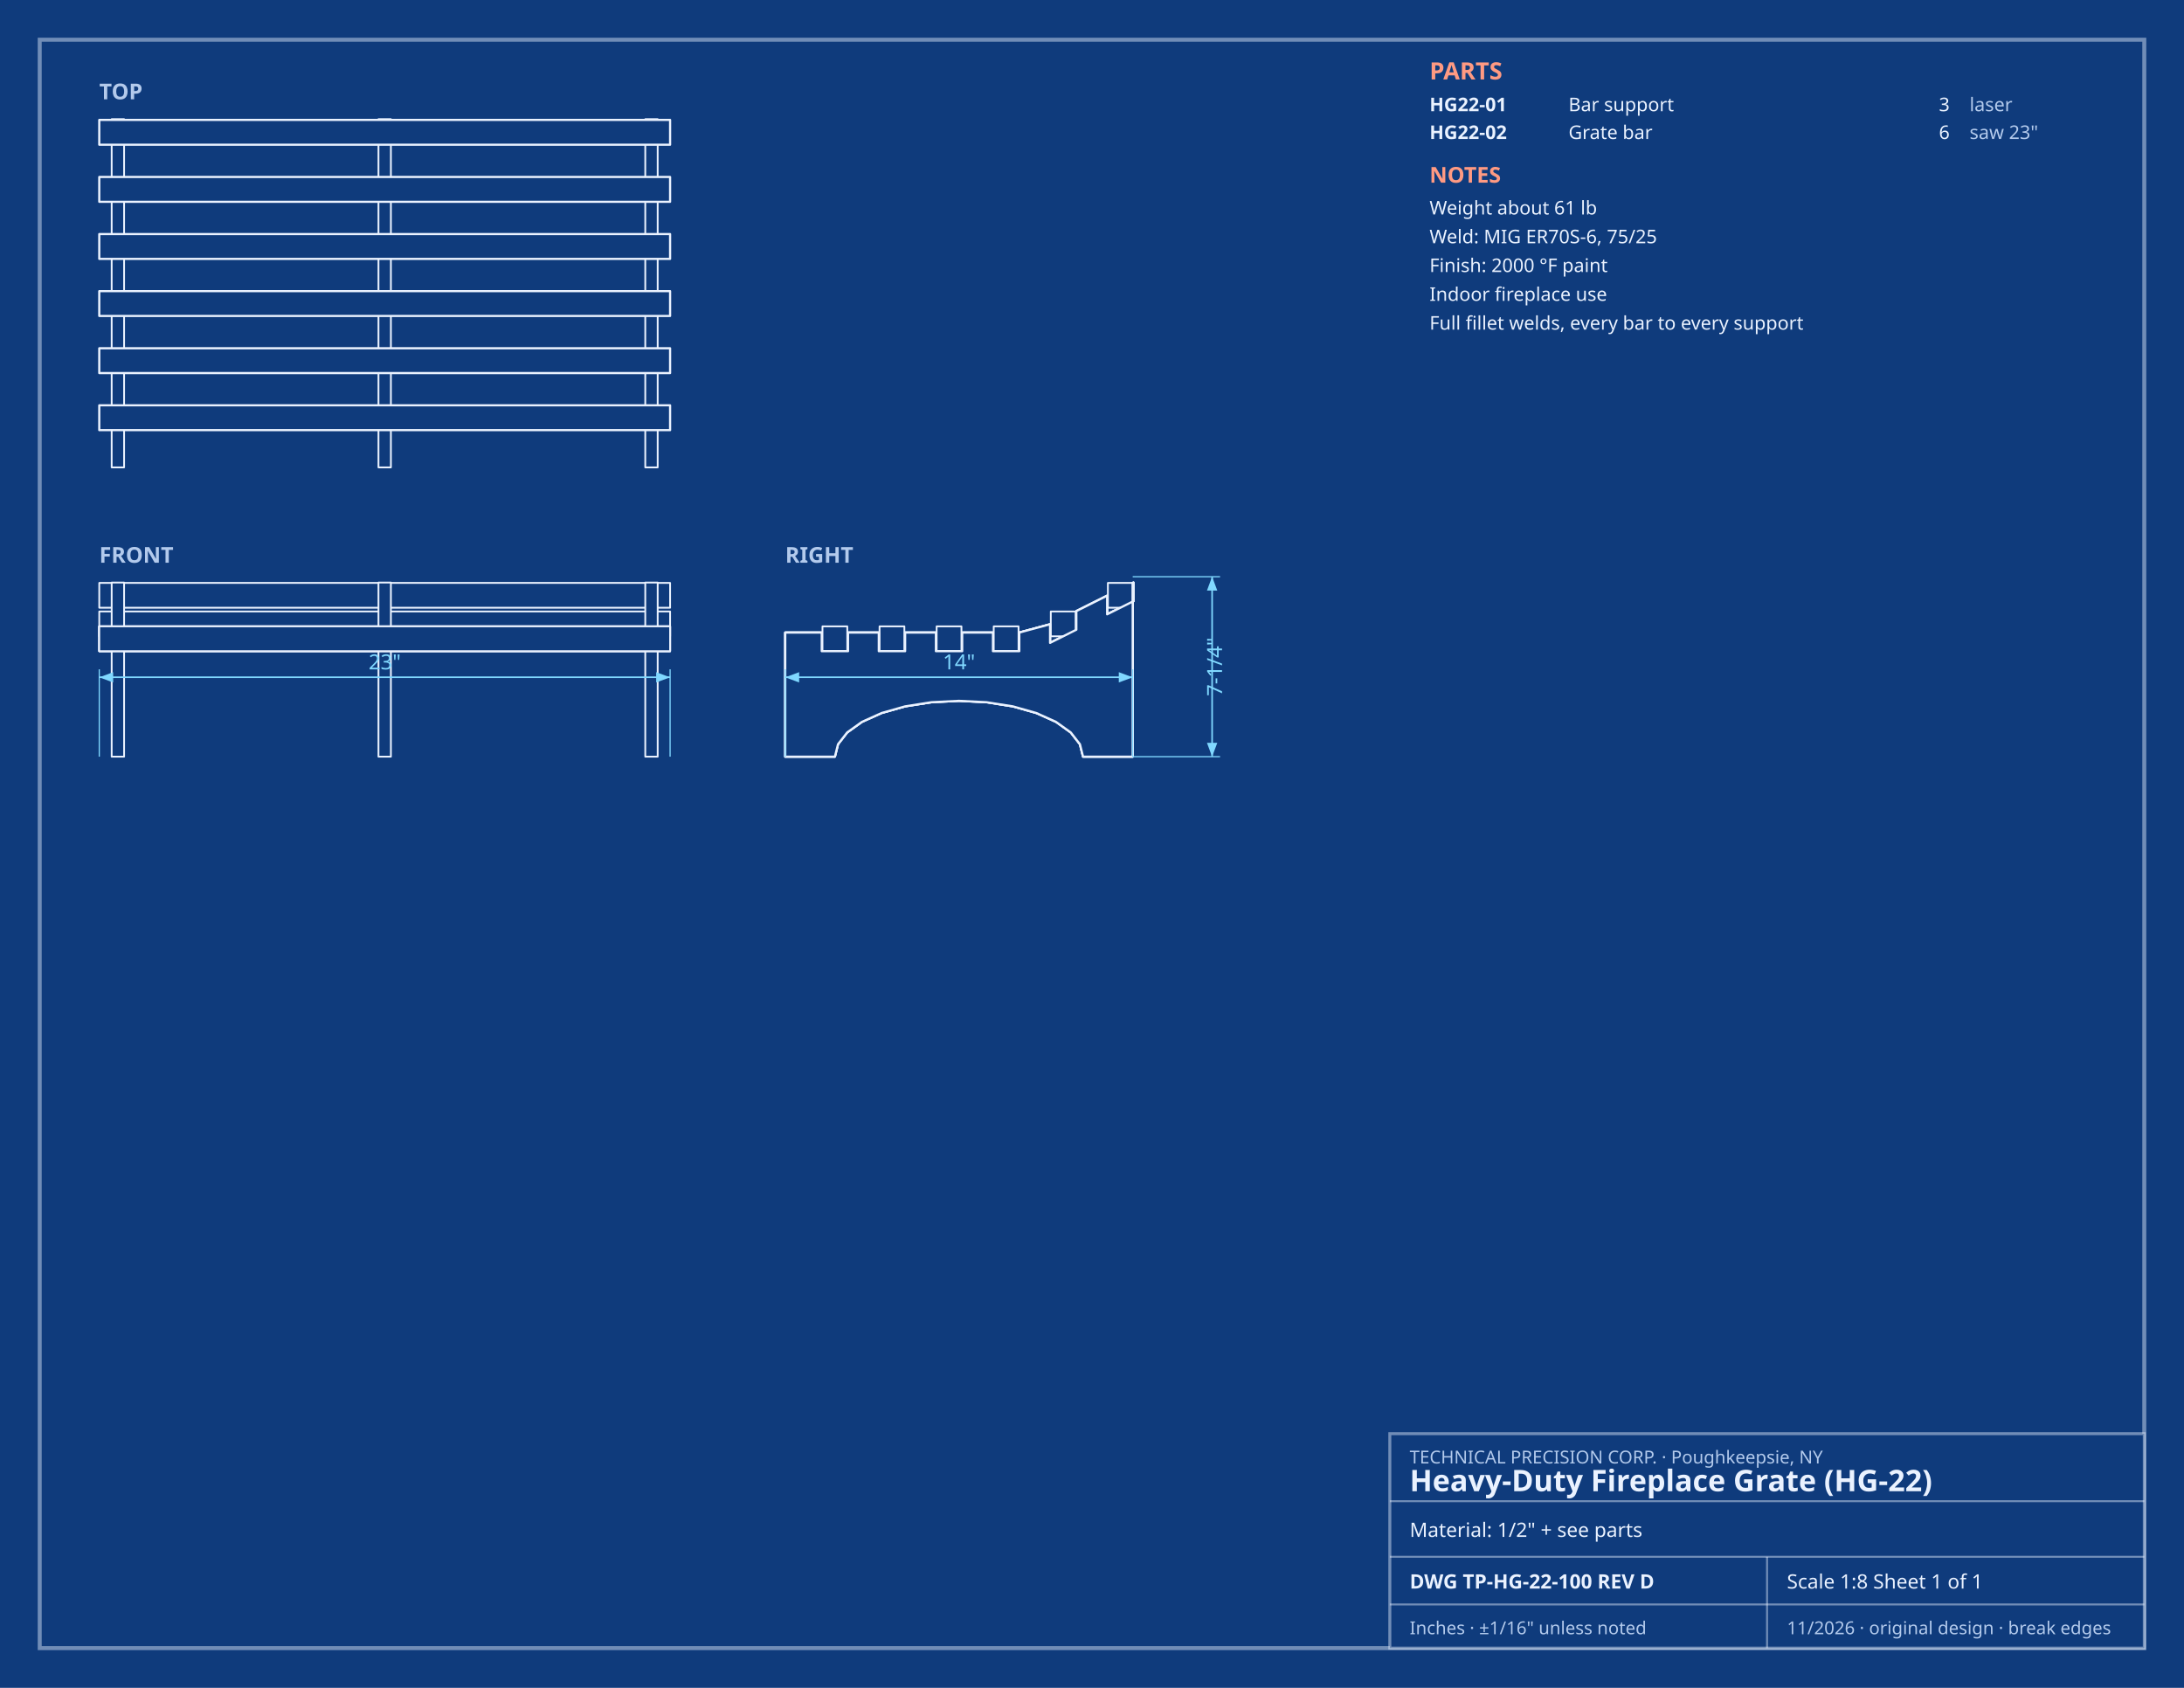
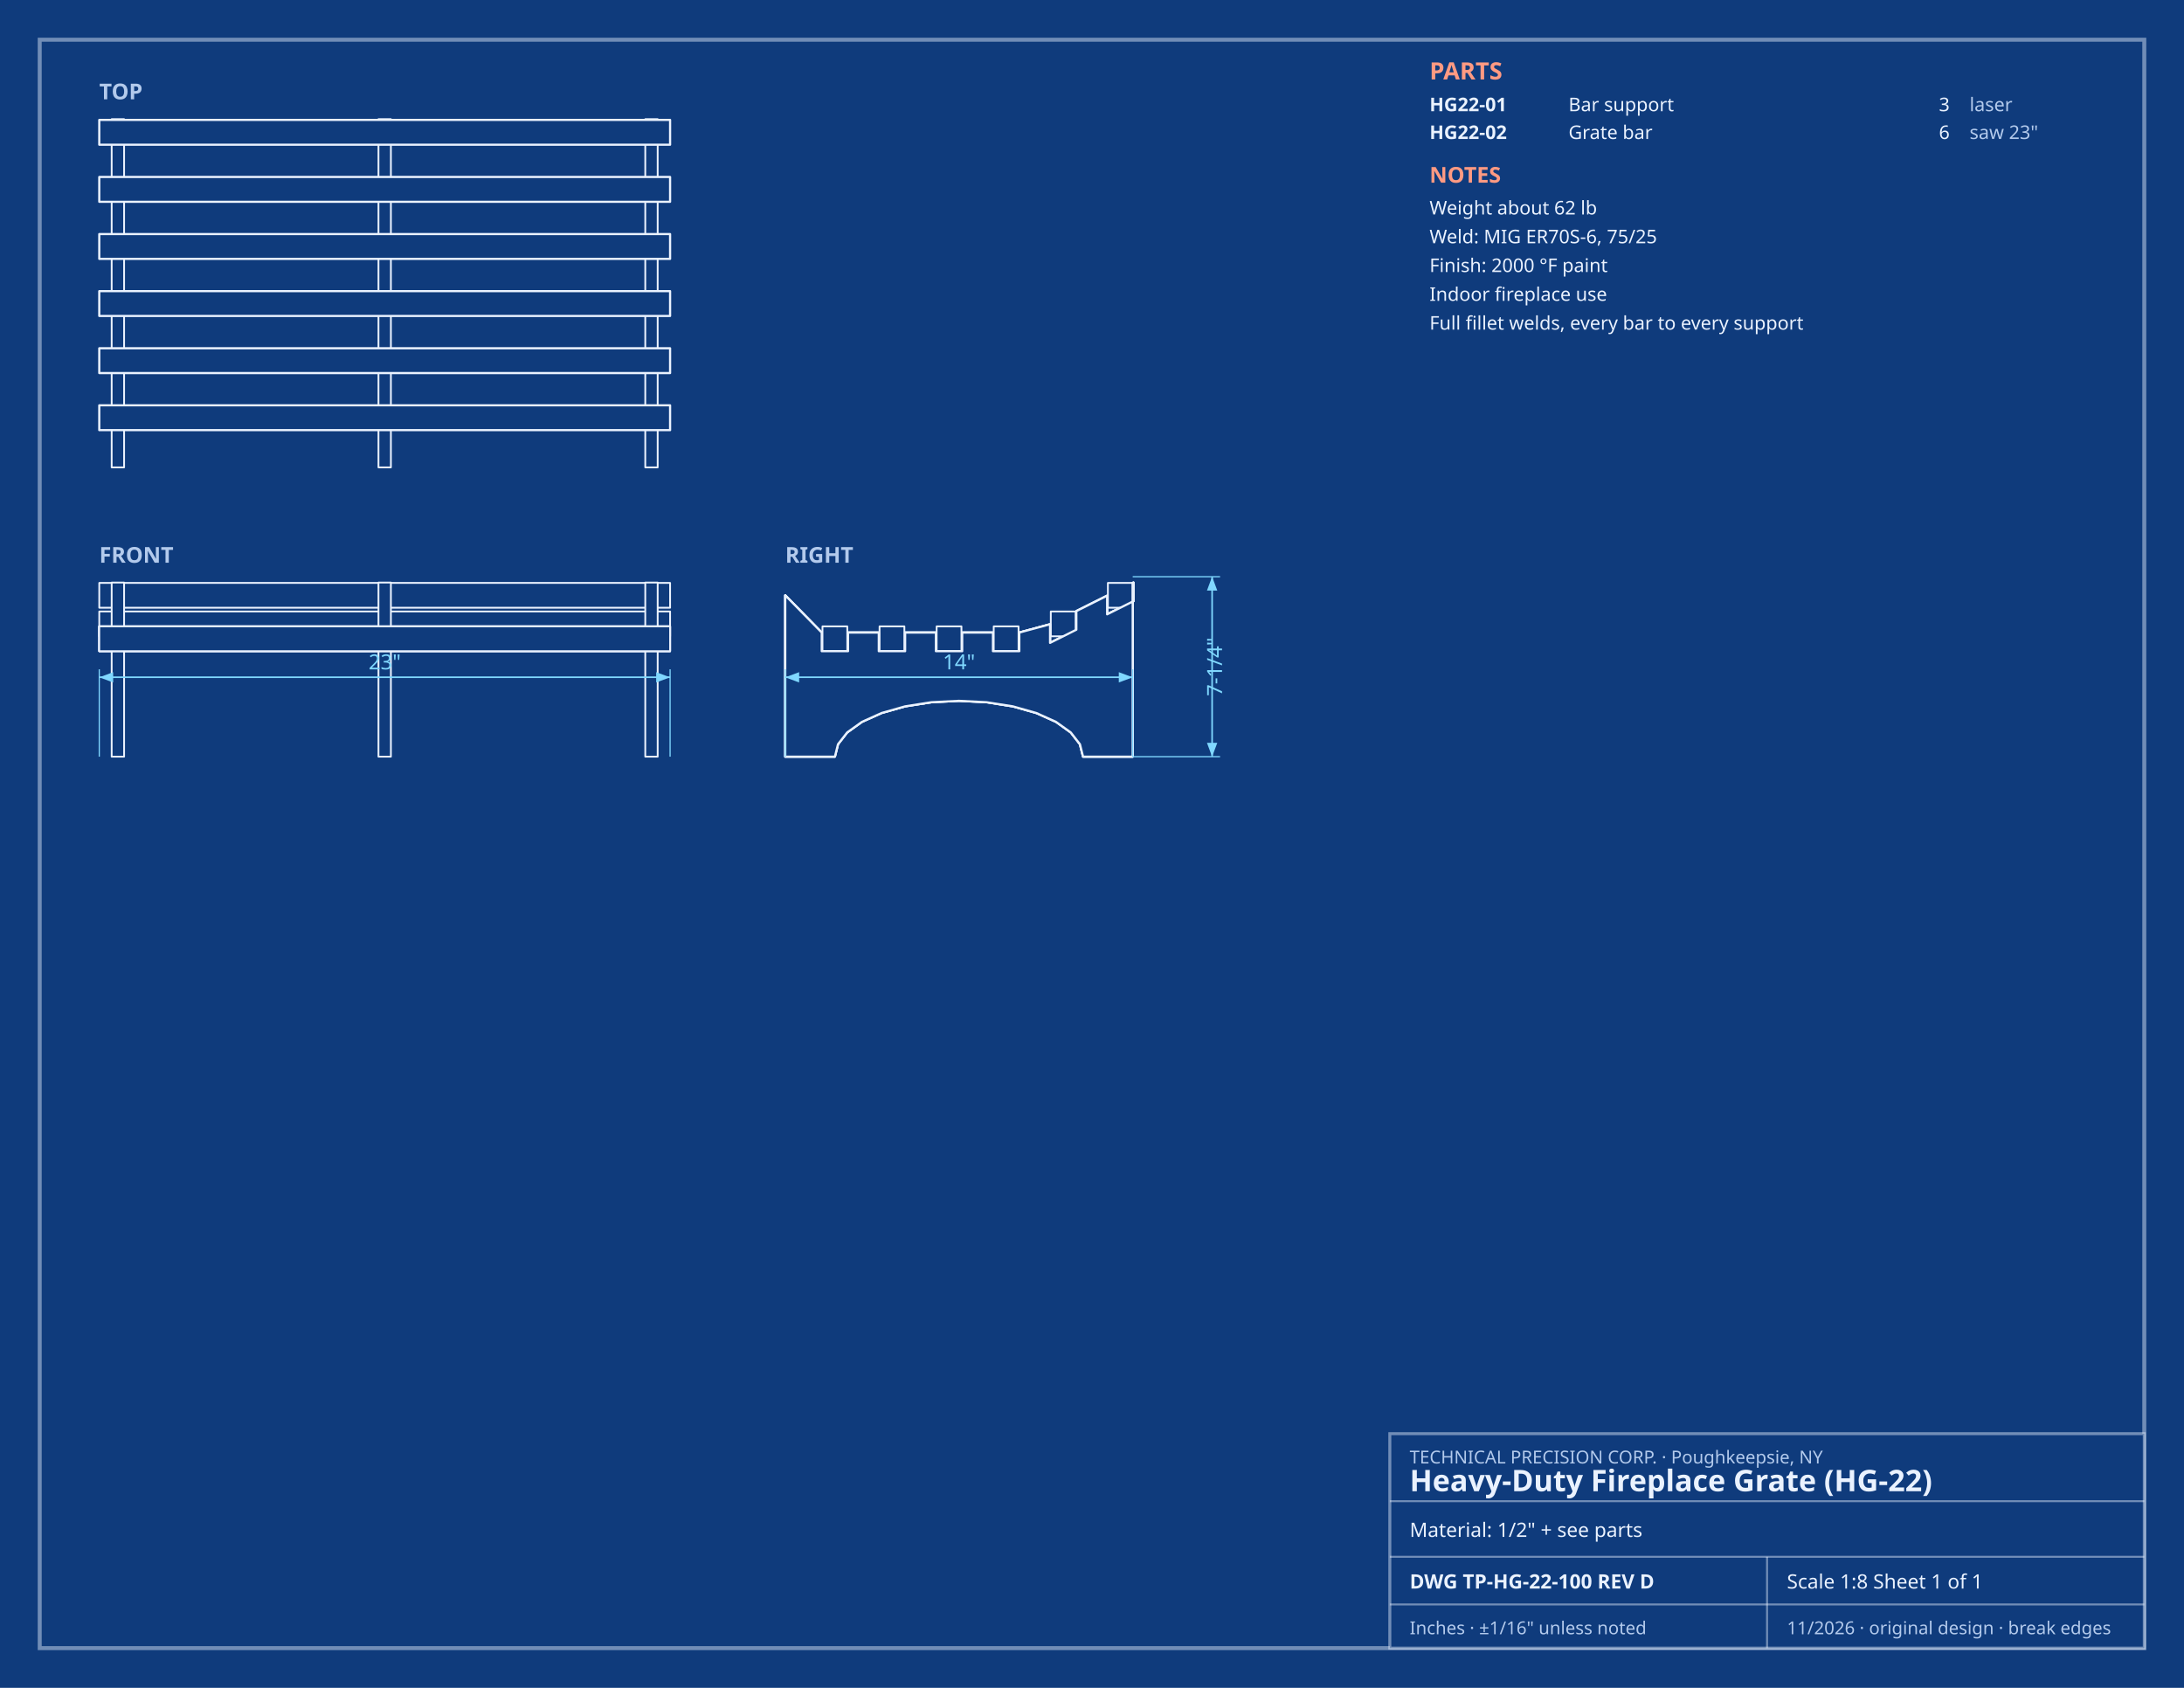
<svg xmlns="http://www.w3.org/2000/svg" viewBox="0 0 1100 850" width="11in" height="8.5in">
  <rect width="1100" height="850" fill="#0f3b7c" />
  <path d="M50.00,306.06 L337.50,306.06 L337.50,293.56 L50.00,293.56 Z" fill="#0f3b7c" fill-rule="evenodd" stroke="#eaf2ff" stroke-width="0.9" stroke-linejoin="round" />
  <path d="M50.00,320.44 L337.50,320.44 L337.50,307.94 L50.00,307.94 Z" fill="#0f3b7c" fill-rule="evenodd" stroke="#eaf2ff" stroke-width="0.9" stroke-linejoin="round" />
  <path d="M50.00,327.94 L337.50,327.94 L337.50,315.44 L50.00,315.44 Z" fill="#0f3b7c" fill-rule="evenodd" stroke="#eaf2ff" stroke-width="0.9" stroke-linejoin="round" />
  <path d="M56.25,381.06 L62.50,381.06 L62.50,293.38 L56.25,293.38 Z" fill="#0f3b7c" fill-rule="evenodd" stroke="#eaf2ff" stroke-width="0.9" stroke-linejoin="round" />
  <path d="M190.62,381.06 L196.88,381.06 L196.88,293.38 L190.62,293.38 Z" fill="#0f3b7c" fill-rule="evenodd" stroke="#eaf2ff" stroke-width="0.9" stroke-linejoin="round" />
  <path d="M325.00,381.06 L331.25,381.06 L331.25,293.38 L325.00,293.38 Z" fill="#0f3b7c" fill-rule="evenodd" stroke="#eaf2ff" stroke-width="0.9" stroke-linejoin="round" />
  <path d="M50.00,327.94 L337.50,327.94 L337.50,315.44 L50.00,315.44 Z" fill="#0f3b7c" fill-rule="evenodd" stroke="#eaf2ff" stroke-width="0.9" stroke-linejoin="round" />
  <path d="M50.00,327.94 L337.50,327.94 L337.50,315.44 L50.00,315.44 Z" fill="#0f3b7c" fill-rule="evenodd" stroke="#eaf2ff" stroke-width="0.9" stroke-linejoin="round" />
  <path d="M50.00,327.94 L337.50,327.94 L337.50,315.44 L50.00,315.44 Z" fill="#0f3b7c" fill-rule="evenodd" stroke="#eaf2ff" stroke-width="0.9" stroke-linejoin="round" />
  <text x="50.0" y="283.4" font-size="11" text-anchor="start" font-weight="bold" fill="#b3caec" font-family="Barlow Condensed, Arial Narrow, sans-serif">FRONT</text>
-   <path d="M395.50,381.06 L420.50,381.06 L422.07,374.80 L426.69,368.86 L434.13,363.53 L444.03,359.07 L455.88,355.72 L469.09,353.64 L483.00,352.94 L496.91,353.64 L510.12,355.72 L521.97,359.07 L531.87,363.53 L539.31,368.86 L543.93,374.80 L545.50,381.06 L570.50,381.06 L570.50,293.56 L570.88,293.38 L570.88,302.75 L557.62,309.38 L557.62,300.00 L542.12,307.75 L542.12,317.12 L528.88,323.75 L528.88,314.38 L513.38,318.56 L513.38,327.94 L500.12,327.94 L500.12,318.56 L484.62,318.56 L484.62,327.94 L471.38,327.94 L471.38,318.56 L455.88,318.56 L455.88,327.94 L442.62,327.94 L442.62,318.56 L427.12,318.56 L427.12,327.94 L413.88,327.94 L413.88,318.56 L395.50,318.56 Z" fill="#0f3b7c" fill-rule="evenodd" stroke="#eaf2ff" stroke-width="1.1" stroke-linejoin="round" />
-   <path d="M395.50,381.06 L420.50,381.06 L422.07,374.80 L426.69,368.86 L434.13,363.53 L444.03,359.07 L455.88,355.72 L469.09,353.64 L483.00,352.94 L496.91,353.64 L510.12,355.72 L521.97,359.07 L531.87,363.53 L539.31,368.86 L543.93,374.80 L545.50,381.06 L570.50,381.06 L570.50,293.56 L570.88,293.38 L570.88,302.75 L557.62,309.38 L557.62,300.00 L542.12,307.75 L542.12,317.12 L528.88,323.75 L528.88,314.38 L513.38,318.56 L513.38,327.94 L500.12,327.94 L500.12,318.56 L484.62,318.56 L484.62,327.94 L471.38,327.94 L471.38,318.56 L455.88,318.56 L455.88,327.94 L442.62,327.94 L442.62,318.56 L427.12,318.56 L427.12,327.94 L413.88,327.94 L413.88,318.56 L395.50,318.56 Z" fill="#0f3b7c" fill-rule="evenodd" stroke="#eaf2ff" stroke-width="1.1" stroke-linejoin="round" />
+   <path d="M395.50,381.06 L420.50,381.06 L422.07,374.80 L426.69,368.86 L434.13,363.53 L444.03,359.07 L455.88,355.72 L469.09,353.64 L483.00,352.94 L496.91,353.64 L510.12,355.72 L521.97,359.07 L531.87,363.53 L539.31,368.86 L543.93,374.80 L545.50,381.06 L570.50,381.06 L570.50,293.56 L570.88,293.38 L570.88,302.75 L557.62,309.38 L557.62,300.00 L542.12,307.75 L542.12,317.12 L528.88,323.75 L528.88,314.38 L513.38,318.56 L513.38,327.94 L500.12,327.94 L500.12,318.56 L484.62,318.56 L484.62,327.94 L471.38,327.94 L471.38,318.56 L455.88,318.56 L455.88,327.94 L442.62,327.94 L442.62,318.56 L427.12,318.56 L427.12,327.94 L413.88,327.94 L413.88,318.56 L395.50,299.81 Z" fill="#0f3b7c" fill-rule="evenodd" stroke="#eaf2ff" stroke-width="1.1" stroke-linejoin="round" />
+   <path d="M395.50,381.06 L420.50,381.06 L422.07,374.80 L426.69,368.86 L434.13,363.53 L444.03,359.07 L455.88,355.72 L469.09,353.64 L483.00,352.94 L496.91,353.64 L510.12,355.72 L521.97,359.07 L531.87,363.53 L539.31,368.86 L543.93,374.80 L545.50,381.06 L570.50,381.06 L570.50,293.56 L570.88,293.38 L570.88,302.75 L557.62,309.38 L557.62,300.00 L542.12,307.75 L542.12,317.12 L528.88,323.75 L528.88,314.38 L513.38,318.56 L513.38,327.94 L500.12,327.94 L500.12,318.56 L484.62,318.56 L484.62,327.94 L471.38,327.94 L471.38,318.56 L455.88,318.56 L455.88,327.94 L442.62,327.94 L442.62,318.56 L427.12,318.56 L427.12,327.94 L413.88,327.94 L413.88,318.56 L395.50,299.81 Z" fill="#0f3b7c" fill-rule="evenodd" stroke="#eaf2ff" stroke-width="1.1" stroke-linejoin="round" />
  <path d="M414.25,327.94 L426.75,327.94 L426.75,315.44 L414.25,315.44 Z" fill="#0f3b7c" fill-rule="evenodd" stroke="#eaf2ff" stroke-width="0.9" stroke-linejoin="round" />
  <path d="M443.00,327.94 L455.50,327.94 L455.50,315.44 L443.00,315.44 Z" fill="#0f3b7c" fill-rule="evenodd" stroke="#eaf2ff" stroke-width="0.9" stroke-linejoin="round" />
  <path d="M471.75,327.94 L484.25,327.94 L484.25,315.44 L471.75,315.44 Z" fill="#0f3b7c" fill-rule="evenodd" stroke="#eaf2ff" stroke-width="0.9" stroke-linejoin="round" />
  <path d="M500.50,327.94 L513.00,327.94 L513.00,315.44 L500.50,315.44 Z" fill="#0f3b7c" fill-rule="evenodd" stroke="#eaf2ff" stroke-width="0.9" stroke-linejoin="round" />
  <path d="M529.25,320.44 L541.75,320.44 L541.75,307.94 L529.25,307.94 Z" fill="#0f3b7c" fill-rule="evenodd" stroke="#eaf2ff" stroke-width="0.9" stroke-linejoin="round" />
  <path d="M558.00,306.06 L570.50,306.06 L570.50,293.56 L558.00,293.56 Z" fill="#0f3b7c" fill-rule="evenodd" stroke="#eaf2ff" stroke-width="0.9" stroke-linejoin="round" />
-   <path d="M395.50,381.06 L420.50,381.06 L422.07,374.80 L426.69,368.86 L434.13,363.53 L444.03,359.07 L455.88,355.72 L469.09,353.64 L483.00,352.94 L496.91,353.64 L510.12,355.72 L521.97,359.07 L531.87,363.53 L539.31,368.86 L543.93,374.80 L545.50,381.06 L570.50,381.06 L570.50,293.56 L570.88,293.38 L570.88,302.75 L557.62,309.38 L557.62,300.00 L542.12,307.75 L542.12,317.12 L528.88,323.75 L528.88,314.38 L513.38,318.56 L513.38,327.94 L500.12,327.94 L500.12,318.56 L484.62,318.56 L484.62,327.94 L471.38,327.94 L471.38,318.56 L455.88,318.56 L455.88,327.94 L442.62,327.94 L442.62,318.56 L427.12,318.56 L427.12,327.94 L413.88,327.94 L413.88,318.56 L395.50,318.56 Z" fill="#0f3b7c" fill-rule="evenodd" stroke="#eaf2ff" stroke-width="1.1" stroke-linejoin="round" />
+   <path d="M395.50,381.06 L420.50,381.06 L422.07,374.80 L426.69,368.86 L434.13,363.53 L444.03,359.07 L455.88,355.72 L469.09,353.64 L483.00,352.94 L496.91,353.64 L510.12,355.72 L521.97,359.07 L531.87,363.53 L539.31,368.86 L543.93,374.80 L545.50,381.06 L570.50,381.06 L570.50,293.56 L570.88,293.38 L570.88,302.75 L557.62,309.38 L557.62,300.00 L542.12,307.75 L542.12,317.12 L528.88,323.75 L528.88,314.38 L513.38,318.56 L513.38,327.94 L500.12,327.94 L500.12,318.56 L484.62,318.56 L484.62,327.94 L471.38,327.94 L471.38,318.56 L455.88,318.56 L455.88,327.94 L442.62,327.94 L442.62,318.56 L427.12,318.56 L427.12,327.94 L413.88,327.94 L413.88,318.56 L395.50,299.81 Z" fill="#0f3b7c" fill-rule="evenodd" stroke="#eaf2ff" stroke-width="1.1" stroke-linejoin="round" />
  <text x="395.5" y="283.4" font-size="11" text-anchor="start" font-weight="bold" fill="#b3caec" font-family="Barlow Condensed, Arial Narrow, sans-serif">RIGHT</text>
  <path d="M56.25,235.38 L62.50,235.38 L62.50,60.00 L56.25,60.00 Z" fill="#0f3b7c" fill-rule="evenodd" stroke="#eaf2ff" stroke-width="0.9" stroke-linejoin="round" />
  <path d="M190.62,235.38 L196.88,235.38 L196.88,60.00 L190.62,60.00 Z" fill="#0f3b7c" fill-rule="evenodd" stroke="#eaf2ff" stroke-width="0.9" stroke-linejoin="round" />
  <path d="M325.00,235.38 L331.25,235.38 L331.25,60.00 L325.00,60.00 Z" fill="#0f3b7c" fill-rule="evenodd" stroke="#eaf2ff" stroke-width="0.9" stroke-linejoin="round" />
  <path d="M50.00,216.62 L337.50,216.62 L337.50,204.12 L50.00,204.12 Z" fill="#0f3b7c" fill-rule="evenodd" stroke="#eaf2ff" stroke-width="1.1" stroke-linejoin="round" />
  <path d="M50.00,187.88 L337.50,187.88 L337.50,175.38 L50.00,175.38 Z" fill="#0f3b7c" fill-rule="evenodd" stroke="#eaf2ff" stroke-width="1.1" stroke-linejoin="round" />
  <path d="M50.00,159.12 L337.50,159.12 L337.50,146.62 L50.00,146.62 Z" fill="#0f3b7c" fill-rule="evenodd" stroke="#eaf2ff" stroke-width="1.1" stroke-linejoin="round" />
  <path d="M50.00,130.38 L337.50,130.38 L337.50,117.88 L50.00,117.88 Z" fill="#0f3b7c" fill-rule="evenodd" stroke="#eaf2ff" stroke-width="1.1" stroke-linejoin="round" />
  <path d="M50.00,101.62 L337.50,101.62 L337.50,89.12 L50.00,89.12 Z" fill="#0f3b7c" fill-rule="evenodd" stroke="#eaf2ff" stroke-width="1.1" stroke-linejoin="round" />
  <path d="M50.00,72.88 L337.50,72.88 L337.50,60.38 L50.00,60.38 Z" fill="#0f3b7c" fill-rule="evenodd" stroke="#eaf2ff" stroke-width="1.1" stroke-linejoin="round" />
  <text x="50.0" y="50.0" font-size="11" text-anchor="start" font-weight="bold" fill="#b3caec" font-family="Barlow Condensed, Arial Narrow, sans-serif">TOP</text>
  <line x1="50.00" y1="381.06" x2="50.00" y2="337.06" stroke="#80d8ff" stroke-width="0.6" />
  <line x1="337.50" y1="381.06" x2="337.50" y2="337.06" stroke="#80d8ff" stroke-width="0.6" />
  <line x1="50.00" y1="341.06" x2="337.50" y2="341.06" stroke="#80d8ff" stroke-width="0.8" />
  <path d="M50.0,341.1 l7,-2.6 l0,5.2 z" fill="#80d8ff" />
  <path d="M337.5,341.1 l-7,-2.6 l0,5.2 z" fill="#80d8ff" />
  <text x="193.8" y="337.1" font-size="10.5" text-anchor="middle" font-weight="normal" fill="#80d8ff" font-family="Barlow Condensed, Arial Narrow, sans-serif">23"</text>
  <line x1="395.50" y1="381.06" x2="395.50" y2="337.06" stroke="#80d8ff" stroke-width="0.6" />
  <line x1="570.50" y1="381.06" x2="570.50" y2="337.06" stroke="#80d8ff" stroke-width="0.6" />
  <line x1="395.50" y1="341.06" x2="570.50" y2="341.06" stroke="#80d8ff" stroke-width="0.8" />
  <path d="M395.5,341.1 l7,-2.6 l0,5.2 z" fill="#80d8ff" />
  <path d="M570.5,341.1 l-7,-2.6 l0,5.2 z" fill="#80d8ff" />
  <text x="483.0" y="337.1" font-size="10.5" text-anchor="middle" font-weight="normal" fill="#80d8ff" font-family="Barlow Condensed, Arial Narrow, sans-serif">14"</text>
  <line x1="570.50" y1="381.06" x2="614.50" y2="381.06" stroke="#80d8ff" stroke-width="0.6" />
  <line x1="570.50" y1="290.44" x2="614.50" y2="290.44" stroke="#80d8ff" stroke-width="0.6" />
  <line x1="610.50" y1="381.06" x2="610.50" y2="290.44" stroke="#80d8ff" stroke-width="0.8" />
  <path d="M610.5,381.1 l-2.6,-7 l5.2,0 z" fill="#80d8ff" />
  <path d="M610.5,290.4 l-2.6,7 l5.2,0 z" fill="#80d8ff" />
  <text x="615.5" y="335.8" font-size="10.5" text-anchor="middle" font-weight="normal" fill="#80d8ff" font-family="Barlow Condensed, Arial Narrow, sans-serif" transform="rotate(-90 615.5 335.8)">7-1/4"</text>
  <text x="720.0" y="40.0" font-size="12" text-anchor="start" font-weight="bold" fill="#ff9a82" font-family="Barlow Condensed, Arial Narrow, sans-serif">PARTS</text>
  <text x="720.0" y="56.0" font-size="9.5" text-anchor="start" font-weight="bold" fill="#eaf2ff" font-family="Barlow Condensed, Arial Narrow, sans-serif">HG22-01</text>
  <text x="790.0" y="56.0" font-size="9.5" text-anchor="start" font-weight="normal" fill="#eaf2ff" font-family="Barlow Condensed, Arial Narrow, sans-serif">Bar support</text>
  <text x="982.0" y="56.0" font-size="9.5" text-anchor="end" font-weight="normal" fill="#eaf2ff" font-family="Barlow Condensed, Arial Narrow, sans-serif">3</text>
  <text x="992.0" y="56.0" font-size="9.5" text-anchor="start" font-weight="normal" fill="#b3caec" font-family="Barlow Condensed, Arial Narrow, sans-serif">laser</text>
  <text x="720.0" y="70.0" font-size="9.5" text-anchor="start" font-weight="bold" fill="#eaf2ff" font-family="Barlow Condensed, Arial Narrow, sans-serif">HG22-02</text>
  <text x="790.0" y="70.0" font-size="9.5" text-anchor="start" font-weight="normal" fill="#eaf2ff" font-family="Barlow Condensed, Arial Narrow, sans-serif">Grate bar</text>
  <text x="982.0" y="70.0" font-size="9.5" text-anchor="end" font-weight="normal" fill="#eaf2ff" font-family="Barlow Condensed, Arial Narrow, sans-serif">6</text>
  <text x="992.0" y="70.0" font-size="9.5" text-anchor="start" font-weight="normal" fill="#b3caec" font-family="Barlow Condensed, Arial Narrow, sans-serif">saw 23"</text>
  <text x="720.0" y="92.0" font-size="11" text-anchor="start" font-weight="bold" fill="#ff9a82" font-family="Barlow Condensed, Arial Narrow, sans-serif">NOTES</text>
-   <text x="720.0" y="108.0" font-size="9.5" text-anchor="start" font-weight="normal" fill="#eaf2ff" font-family="Barlow Condensed, Arial Narrow, sans-serif">Weight about 61 lb</text>
+   <text x="720.0" y="108.0" font-size="9.5" text-anchor="start" font-weight="normal" fill="#eaf2ff" font-family="Barlow Condensed, Arial Narrow, sans-serif">Weight about 62 lb</text>
  <text x="720.0" y="122.5" font-size="9.5" text-anchor="start" font-weight="normal" fill="#eaf2ff" font-family="Barlow Condensed, Arial Narrow, sans-serif">Weld: MIG ER70S-6, 75/25</text>
  <text x="720.0" y="137.0" font-size="9.5" text-anchor="start" font-weight="normal" fill="#eaf2ff" font-family="Barlow Condensed, Arial Narrow, sans-serif">Finish: 2000 °F paint</text>
  <text x="720.0" y="151.5" font-size="9.5" text-anchor="start" font-weight="normal" fill="#eaf2ff" font-family="Barlow Condensed, Arial Narrow, sans-serif">Indoor fireplace use</text>
  <text x="720.0" y="166.0" font-size="9.5" text-anchor="start" font-weight="normal" fill="#eaf2ff" font-family="Barlow Condensed, Arial Narrow, sans-serif">Full fillet welds, every bar to every support</text>
  <rect x="20" y="20" width="1060" height="810" fill="none" stroke="rgba(234,242,255,.45)" stroke-width="2" />
  <rect x="700" y="722" width="380" height="108" fill="#0f3b7c" stroke="rgba(234,242,255,.45)" stroke-width="1.5" />
  <line x1="700.00" y1="756.00" x2="1080.00" y2="756.00" stroke="rgba(234,242,255,.45)" stroke-width="1" />
  <line x1="700.00" y1="784.00" x2="1080.00" y2="784.00" stroke="rgba(234,242,255,.45)" stroke-width="1" />
  <line x1="700.00" y1="808.00" x2="1080.00" y2="808.00" stroke="rgba(234,242,255,.45)" stroke-width="1" />
  <line x1="890.00" y1="784.00" x2="890.00" y2="830.00" stroke="rgba(234,242,255,.45)" stroke-width="1" />
  <text x="710.0" y="737.0" font-size="9" text-anchor="start" font-weight="normal" fill="#b3caec" font-family="Barlow Condensed, Arial Narrow, sans-serif">TECHNICAL PRECISION CORP. · Poughkeepsie, NY</text>
  <text x="710.0" y="751.0" font-size="15" text-anchor="start" font-weight="bold" fill="#eaf2ff" font-family="Barlow Condensed, Arial Narrow, sans-serif">Heavy-Duty Fireplace Grate (HG-22)</text>
  <text x="710.0" y="774.0" font-size="10" text-anchor="start" font-weight="normal" fill="#eaf2ff" font-family="Barlow Condensed, Arial Narrow, sans-serif">Material: 1/2" + see parts</text>
  <text x="710.0" y="800.0" font-size="10" text-anchor="start" font-weight="bold" fill="#eaf2ff" font-family="Barlow Condensed, Arial Narrow, sans-serif">DWG TP-HG-22-100   REV D</text>
  <text x="900.0" y="800.0" font-size="10" text-anchor="start" font-weight="normal" fill="#eaf2ff" font-family="Barlow Condensed, Arial Narrow, sans-serif">Scale 1:8   Sheet 1 of 1</text>
  <text x="710.0" y="823.0" font-size="9" text-anchor="start" font-weight="normal" fill="#b3caec" font-family="Barlow Condensed, Arial Narrow, sans-serif">Inches · ±1/16" unless noted</text>
  <text x="900.0" y="823.0" font-size="9" text-anchor="start" font-weight="normal" fill="#b3caec" font-family="Barlow Condensed, Arial Narrow, sans-serif">11/2026 · original design · break edges</text>
</svg>
